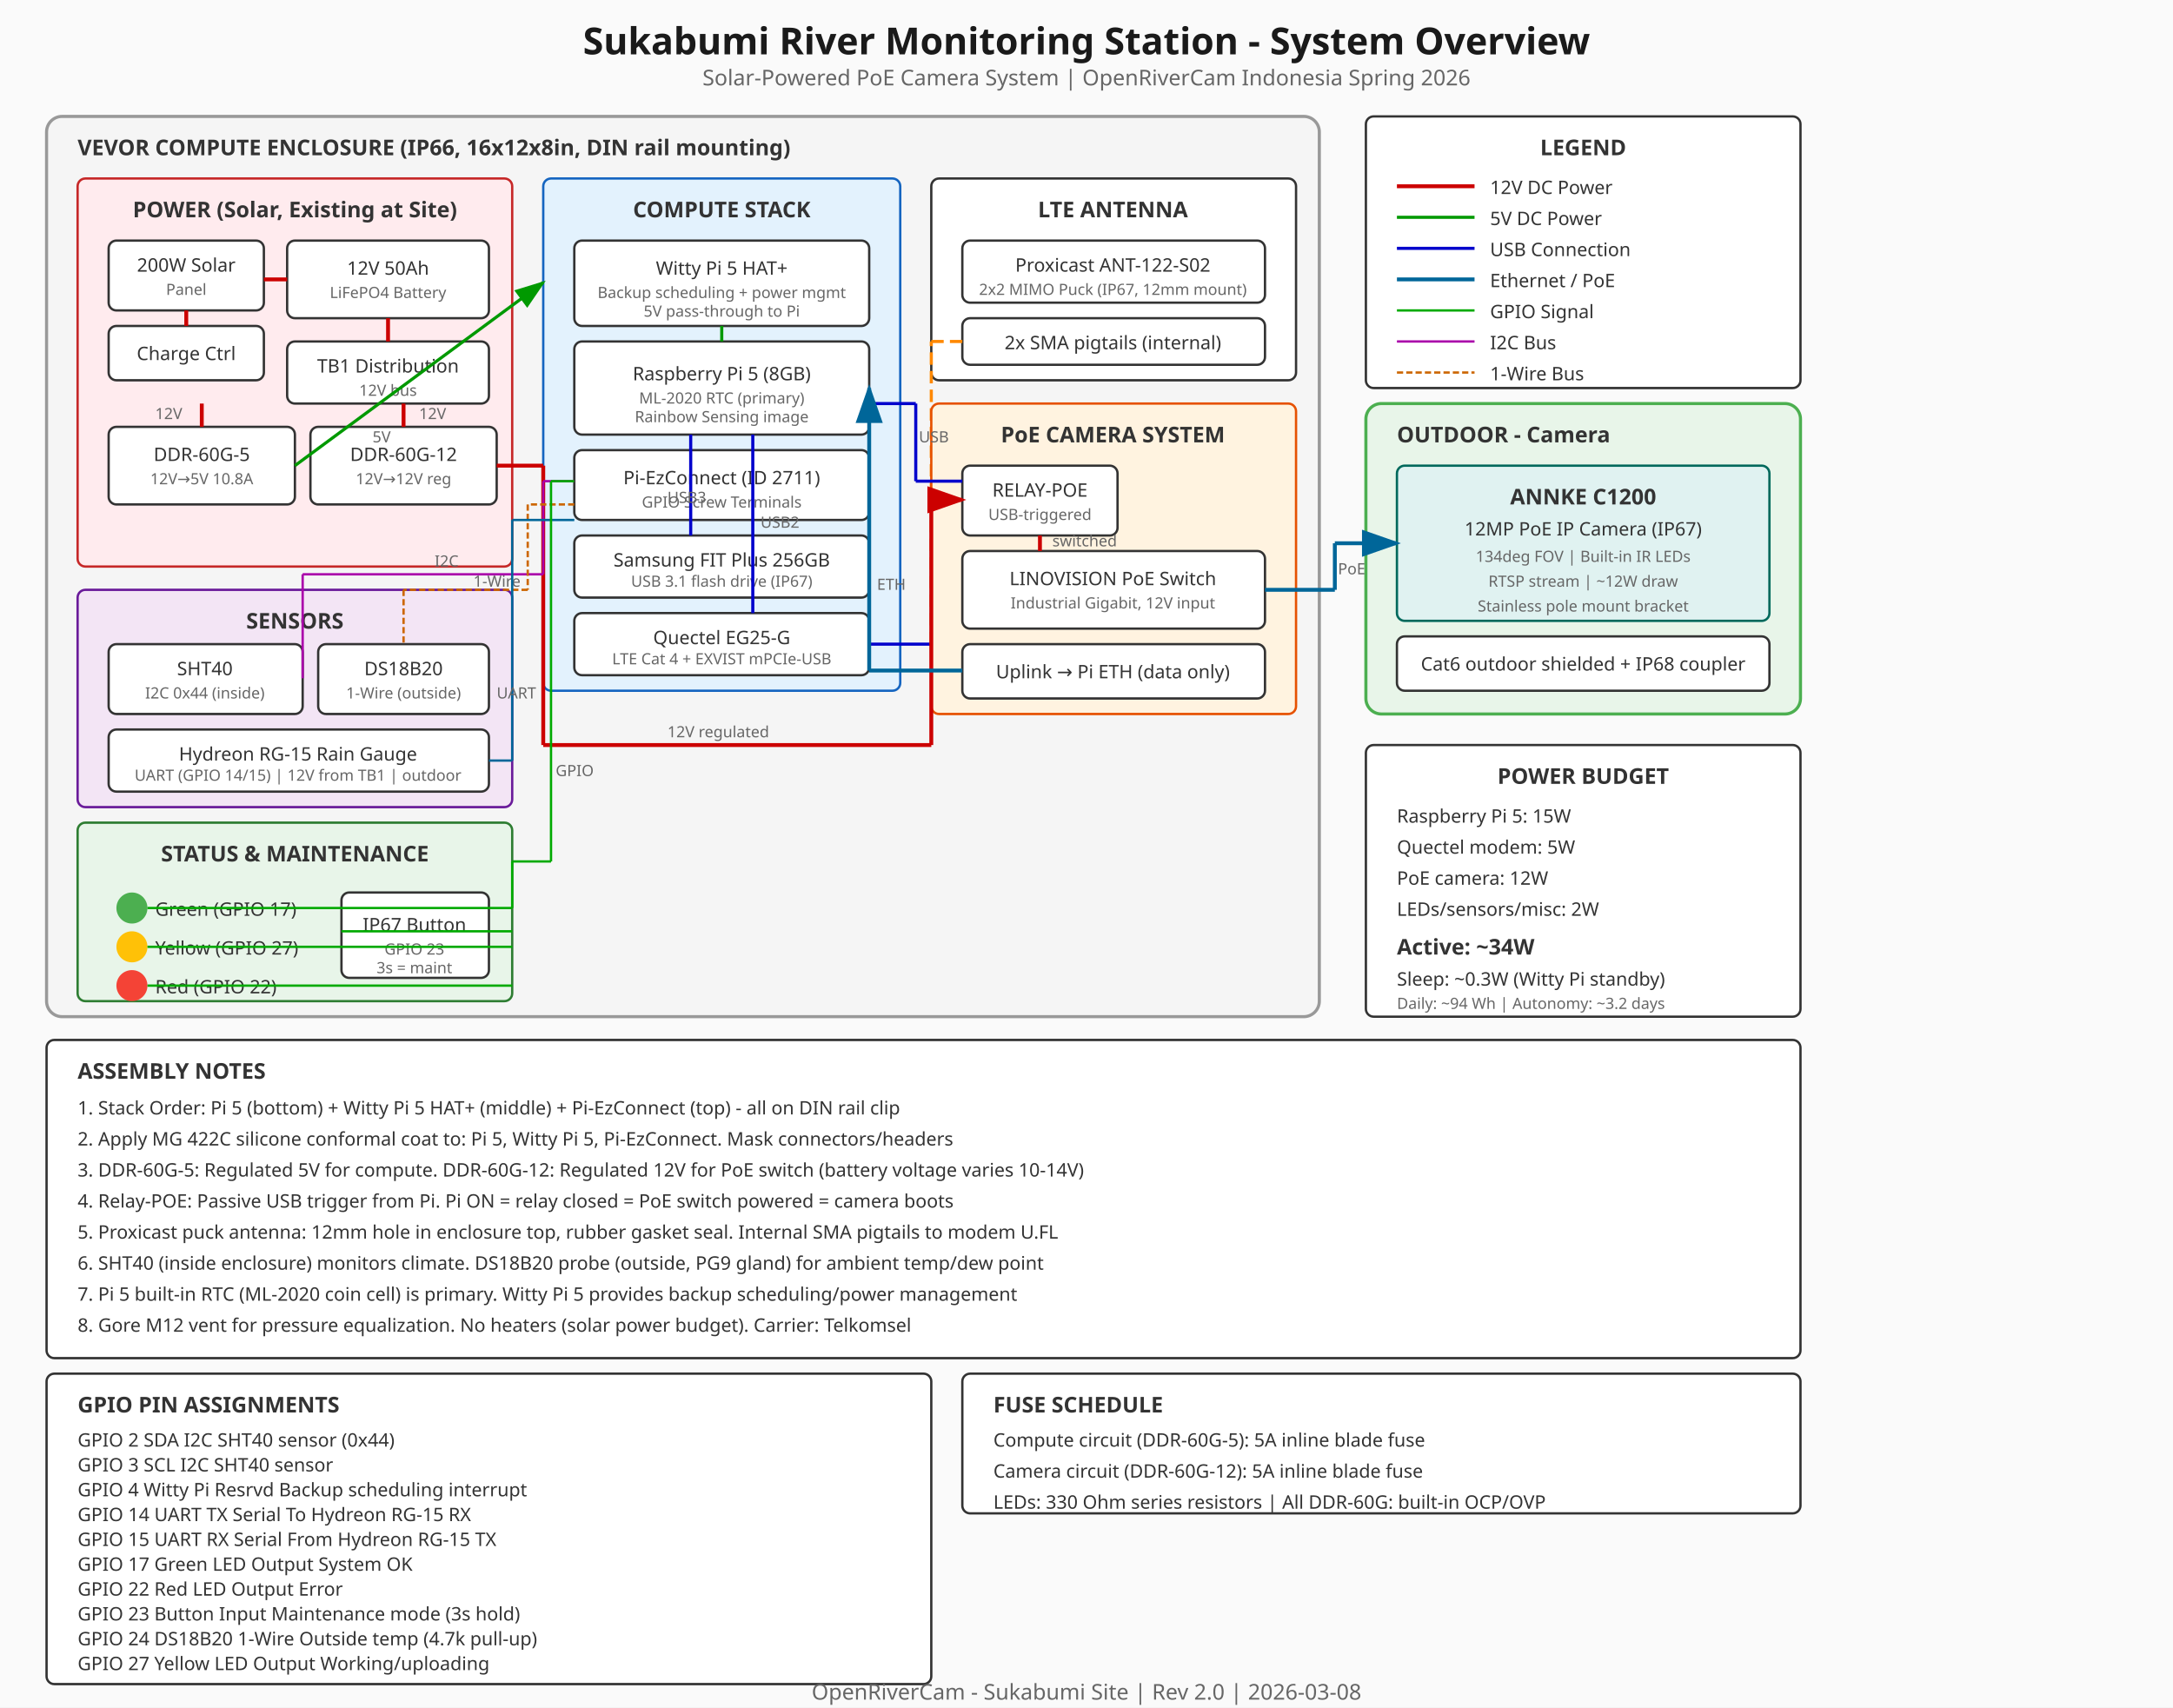
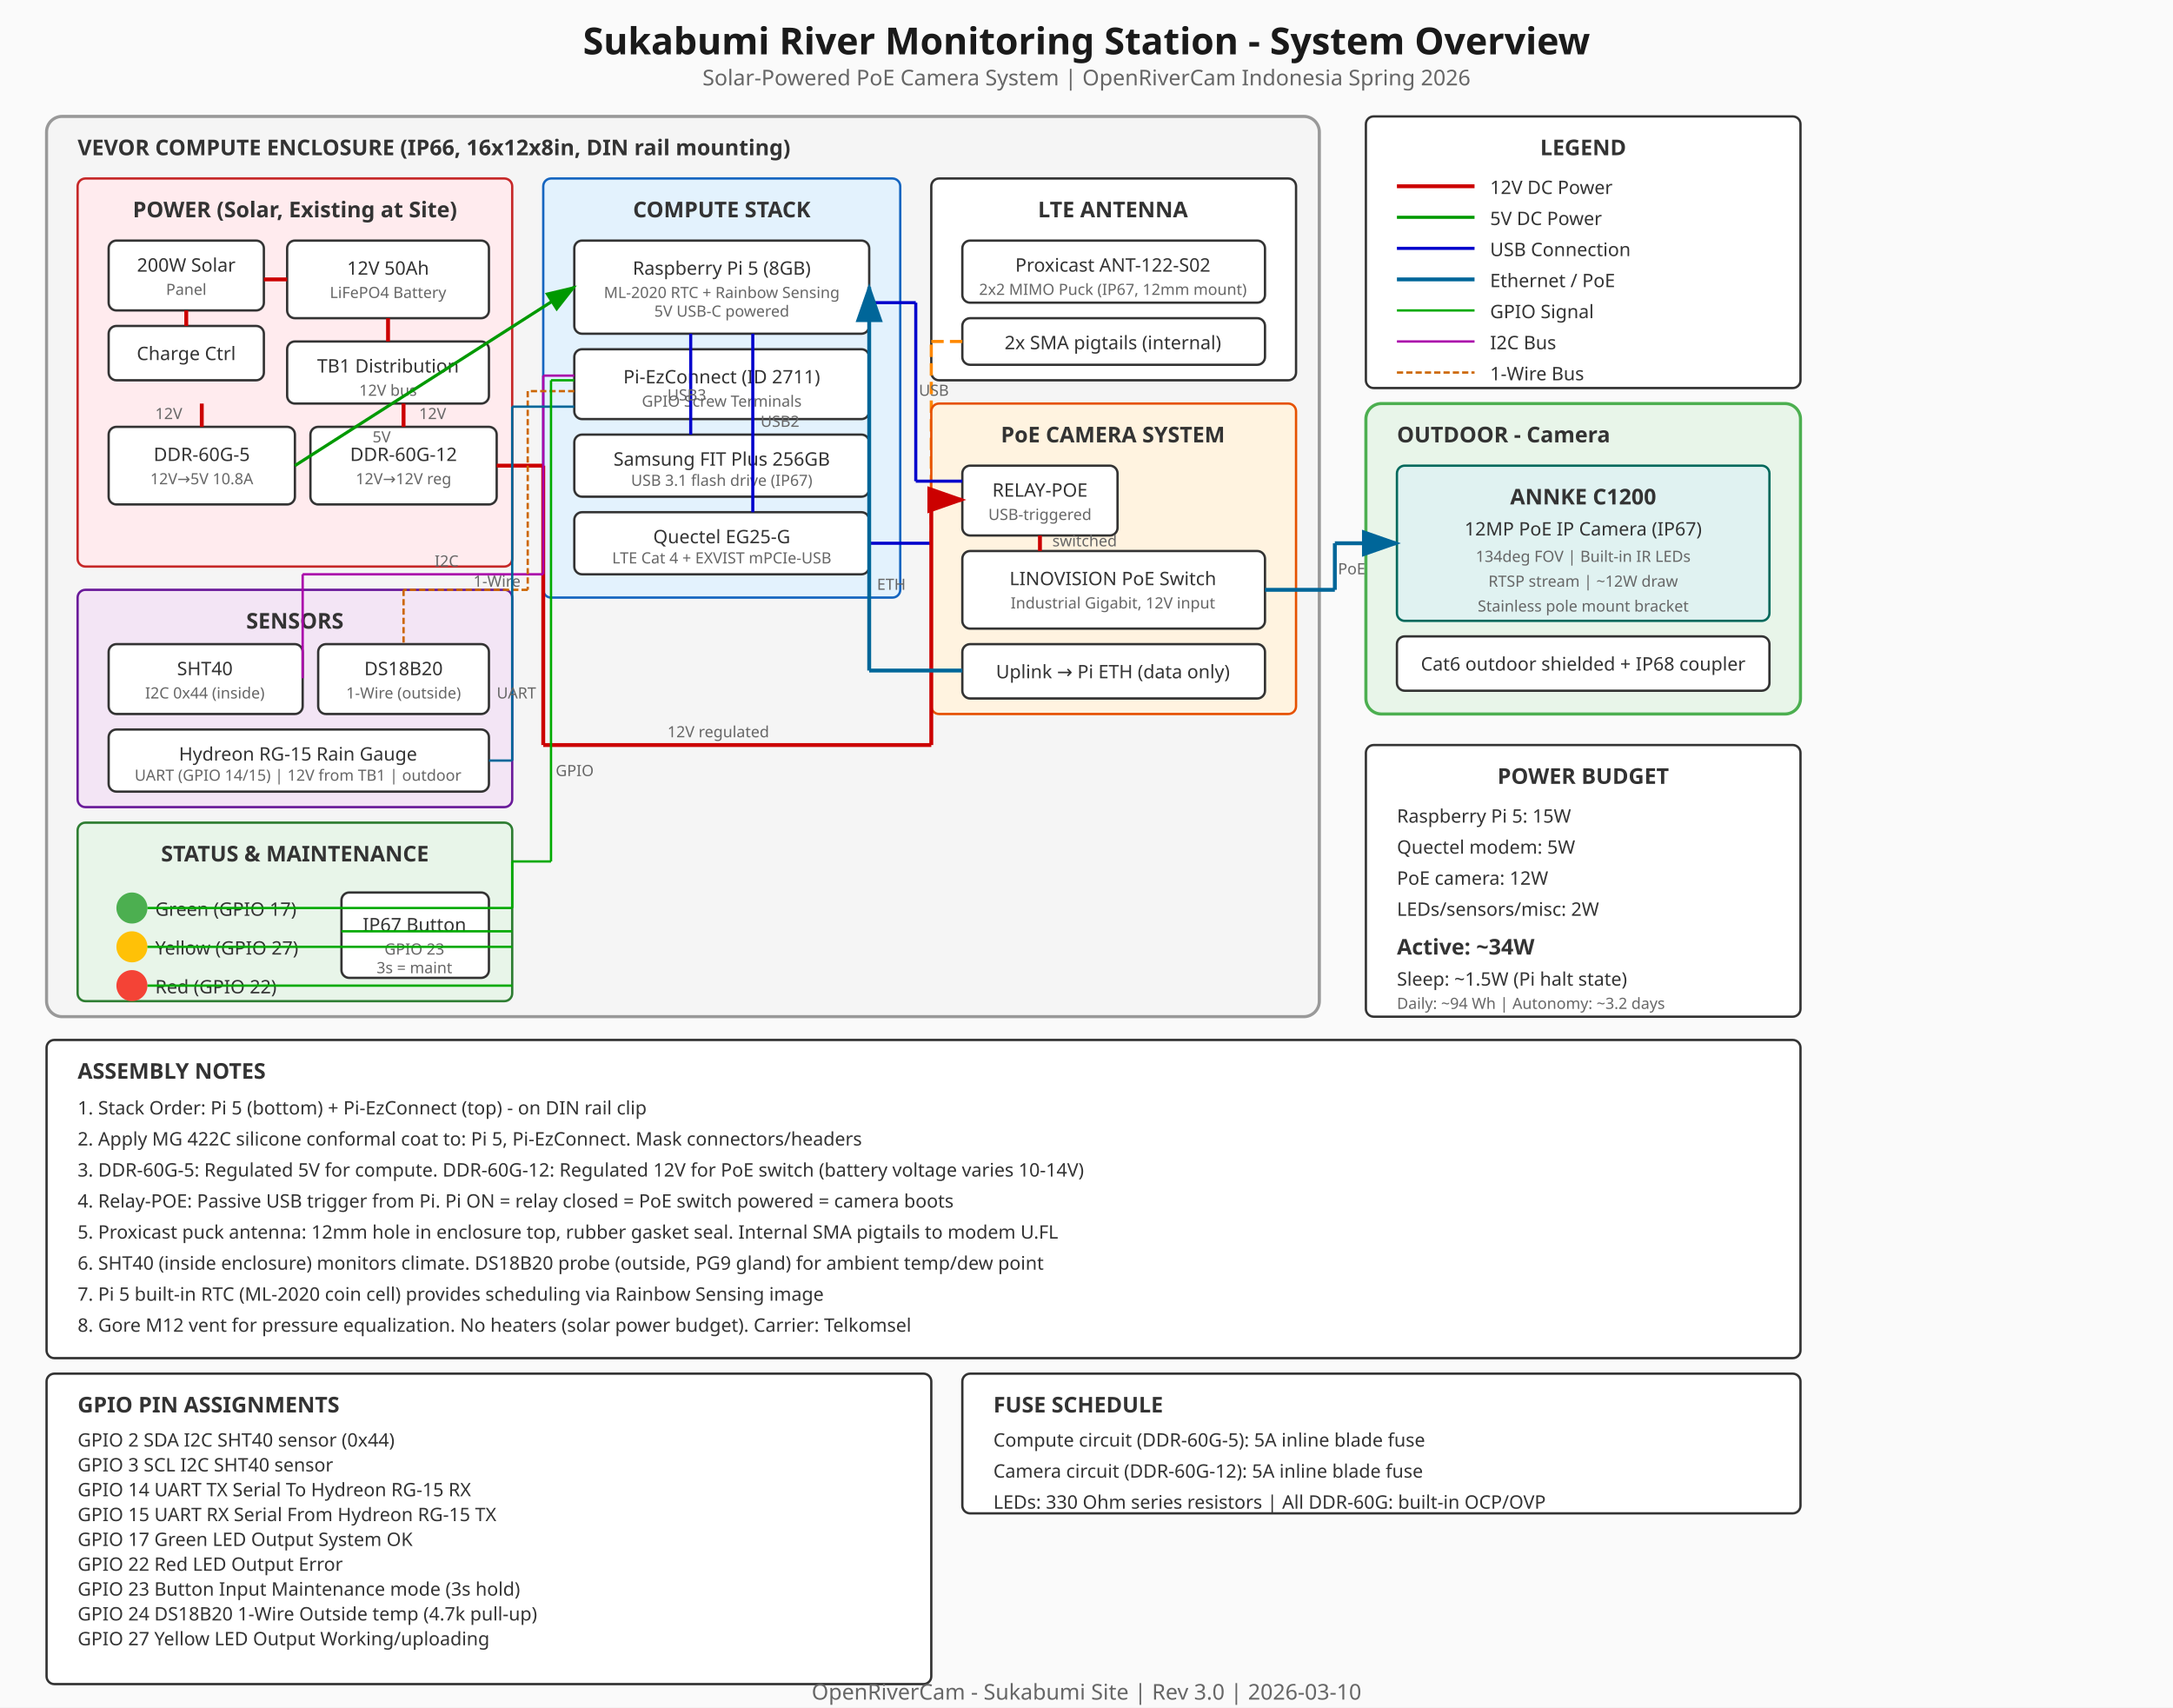
<svg xmlns="http://www.w3.org/2000/svg" viewBox="0 0 1400 1100" width="1400" height="1100">
  <defs>
    <style>
      .title { font: bold 24px sans-serif; fill: #1a1a1a; }
      .subtitle { font: 14px sans-serif; fill: #666; }
      .section-title { font: bold 14px sans-serif; fill: #333; }
      .component { font: 12px sans-serif; fill: #333; }
      .component-detail { font: 10px sans-serif; fill: #666; }
      .wire-12v { stroke: #c00; stroke-width: 2.5; fill: none; }
      .wire-5v { stroke: #090; stroke-width: 2; fill: none; }
      .wire-usb { stroke: #00c; stroke-width: 2; fill: none; }
      .wire-gpio { stroke: #0a0; stroke-width: 1.5; fill: none; }
      .wire-i2c { stroke: #a0a; stroke-width: 1.5; fill: none; }
      .wire-1wire { stroke: #c60; stroke-width: 1.5; fill: none; stroke-dasharray: 4,2; }
      .wire-uart { stroke: #069; stroke-width: 1.5; fill: none; }
      .wire-eth { stroke: #069; stroke-width: 2.5; fill: none; }
      .wire-rf { stroke: #f80; stroke-width: 2; fill: none; stroke-dasharray: 8,4; }
      .enclosure { fill: #f5f5f5; stroke: #999; stroke-width: 2; rx: 10; }
      .enclosure-outdoor { fill: #e8f5e9; stroke: #4caf50; stroke-width: 2; rx: 10; }
      .box { fill: #fff; stroke: #333; stroke-width: 1.5; rx: 5; }
      .box-power { fill: #ffebee; stroke: #c62828; stroke-width: 1.5; rx: 5; }
      .box-compute { fill: #e3f2fd; stroke: #1565c0; stroke-width: 1.5; rx: 5; }
      .box-camera { fill: #fff3e0; stroke: #e65100; stroke-width: 1.5; rx: 5; }
      .box-camera-teal { fill: #e0f2f1; stroke: #00695c; stroke-width: 1.5; rx: 5; }
      .box-sensor { fill: #f3e5f5; stroke: #6a1b9a; stroke-width: 1.5; rx: 5; }
      .box-ui { fill: #e8f5e9; stroke: #2e7d32; stroke-width: 1.5; rx: 5; }
      .connector { fill: #666; }
      .led-green { fill: #4caf50; }
      .led-yellow { fill: #ffc107; }
      .led-red { fill: #f44336; }
      .arrow { fill: #333; }
    </style>
    <marker id="arr" markerWidth="10" markerHeight="7" refX="9" refY="3.5" orient="auto">
      <polygon points="0 0, 10 3.5, 0 7" class="arrow" />
    </marker>
    <marker id="arr-red" markerWidth="10" markerHeight="7" refX="9" refY="3.5" orient="auto">
      <polygon points="0 0, 10 3.5, 0 7" fill="#c00" />
    </marker>
    <marker id="arr-grn" markerWidth="10" markerHeight="7" refX="9" refY="3.5" orient="auto">
      <polygon points="0 0, 10 3.5, 0 7" fill="#090" />
    </marker>
    <marker id="arr-blu" markerWidth="10" markerHeight="7" refX="9" refY="3.5" orient="auto">
      <polygon points="0 0, 10 3.5, 0 7" fill="#00c" />
    </marker>
    <marker id="arr-teal" markerWidth="10" markerHeight="7" refX="9" refY="3.5" orient="auto">
      <polygon points="0 0, 10 3.5, 0 7" fill="#069" />
    </marker>
  </defs>
  <rect width="1400" height="1100" fill="#fafafa" />
  <text x="700" y="35" class="title" text-anchor="middle">Sukabumi River Monitoring Station - System Overview</text>
  <text x="700" y="55" class="subtitle" text-anchor="middle">Solar-Powered PoE Camera System | OpenRiverCam Indonesia Spring 2026</text>
  <rect x="30" y="75" width="820" height="580" class="enclosure" />
  <text x="50" y="100" class="section-title">VEVOR COMPUTE ENCLOSURE (IP66, 16x12x8in, DIN rail mounting)</text>
  <rect x="50" y="115" width="280" height="250" class="box-power" />
  <text x="190" y="140" class="section-title" text-anchor="middle">POWER (Solar, Existing at Site)</text>
  <rect x="70" y="155" width="100" height="45" class="box" />
  <text x="120" y="175" class="component" text-anchor="middle">200W Solar</text>
  <text x="120" y="190" class="component-detail" text-anchor="middle">Panel</text>
  <rect x="70" y="210" width="100" height="35" class="box" />
  <text x="120" y="232" class="component" text-anchor="middle">Charge Ctrl</text>
  <rect x="185" y="155" width="130" height="50" class="box" />
  <text x="250" y="177" class="component" text-anchor="middle">12V 50Ah</text>
  <text x="250" y="192" class="component-detail" text-anchor="middle">LiFePO4 Battery</text>
  <rect x="185" y="220" width="130" height="40" class="box" />
  <text x="250" y="240" class="component" text-anchor="middle">TB1 Distribution</text>
  <text x="250" y="255" class="component-detail" text-anchor="middle">12V bus</text>
  <rect x="70" y="275" width="120" height="50" class="box" />
  <text x="130" y="297" class="component" text-anchor="middle">DDR-60G-5</text>
  <text x="130" y="312" class="component-detail" text-anchor="middle">12V→5V 10.8A</text>
  <rect x="200" y="275" width="120" height="50" class="box" />
  <text x="260" y="297" class="component" text-anchor="middle">DDR-60G-12</text>
  <text x="260" y="312" class="component-detail" text-anchor="middle">12V→12V reg</text>
  <line x1="120" y1="200" x2="120" y2="210" class="wire-12v" />
  <line x1="170" y1="180" x2="185" y2="180" class="wire-12v" />
  <line x1="250" y1="205" x2="250" y2="220" class="wire-12v" />
  <line x1="130" y1="260" x2="130" y2="275" class="wire-12v" />
  <line x1="260" y1="260" x2="260" y2="275" class="wire-12v" />
  <text x="100" y="270" class="component-detail" fill="#c00">12V</text>
  <text x="270" y="270" class="component-detail" fill="#c00">12V</text>
-   <rect x="350" y="115" width="230" height="330" class="box-compute" />
+   <rect x="350" y="115" width="230" height="270" class="box-compute" />
  <text x="465" y="140" class="section-title" text-anchor="middle">COMPUTE STACK</text>
-   <rect x="370" y="155" width="190" height="55" class="box" />
-   <text x="465" y="177" class="component" text-anchor="middle">Witty Pi 5 HAT+</text>
-   <text x="465" y="192" class="component-detail" text-anchor="middle">Backup scheduling + power mgmt</text>
-   <text x="465" y="204" class="component-detail" text-anchor="middle">5V pass-through to Pi</text>
-   <rect x="370" y="220" width="190" height="60" class="box" />
-   <text x="465" y="245" class="component" text-anchor="middle">Raspberry Pi 5 (8GB)</text>
-   <text x="465" y="260" class="component-detail" text-anchor="middle">ML-2020 RTC (primary)</text>
-   <text x="465" y="272" class="component-detail" text-anchor="middle">Rainbow Sensing image</text>
-   <rect x="370" y="290" width="190" height="45" class="box" />
-   <text x="465" y="312" class="component" text-anchor="middle">Pi-EzConnect (ID 2711)</text>
-   <text x="465" y="327" class="component-detail" text-anchor="middle">GPIO Screw Terminals</text>
-   <rect x="370" y="345" width="190" height="40" class="box" />
-   <text x="465" y="365" class="component" text-anchor="middle">Samsung FIT Plus 256GB</text>
-   <text x="465" y="378" class="component-detail" text-anchor="middle">USB 3.1 flash drive (IP67)</text>
-   <rect x="370" y="395" width="190" height="40" class="box" />
-   <text x="465" y="415" class="component" text-anchor="middle">Quectel EG25-G</text>
-   <text x="465" y="428" class="component-detail" text-anchor="middle">LTE Cat 4 + EXVIST mPCIe-USB</text>
-   <line x1="190" y1="300" x2="350" y2="182" class="wire-5v" marker-end="url(#arr-grn)" />
+   <rect x="370" y="155" width="190" height="60" class="box" />
+   <text x="465" y="177" class="component" text-anchor="middle">Raspberry Pi 5 (8GB)</text>
+   <text x="465" y="192" class="component-detail" text-anchor="middle">ML-2020 RTC + Rainbow Sensing</text>
+   <text x="465" y="204" class="component-detail" text-anchor="middle">5V USB-C powered</text>
+   <rect x="370" y="225" width="190" height="45" class="box" />
+   <text x="465" y="247" class="component" text-anchor="middle">Pi-EzConnect (ID 2711)</text>
+   <text x="465" y="262" class="component-detail" text-anchor="middle">GPIO Screw Terminals</text>
+   <rect x="370" y="280" width="190" height="40" class="box" />
+   <text x="465" y="300" class="component" text-anchor="middle">Samsung FIT Plus 256GB</text>
+   <text x="465" y="313" class="component-detail" text-anchor="middle">USB 3.1 flash drive (IP67)</text>
+   <rect x="370" y="330" width="190" height="40" class="box" />
+   <text x="465" y="350" class="component" text-anchor="middle">Quectel EG25-G</text>
+   <text x="465" y="363" class="component-detail" text-anchor="middle">LTE Cat 4 + EXVIST mPCIe-USB</text>
+   <line x1="190" y1="300" x2="370" y2="185" class="wire-5v" marker-end="url(#arr-grn)" />
  <text x="240" y="285" class="component-detail" fill="#090">5V</text>
-   <line x1="465" y1="210" x2="465" y2="220" class="wire-5v" />
-   <line x1="445" y1="280" x2="445" y2="345" class="wire-usb" />
-   <text x="430" y="324" class="component-detail" fill="#00c">USB3</text>
-   <line x1="485" y1="280" x2="485" y2="395" class="wire-usb" />
-   <text x="490" y="340" class="component-detail" fill="#00c">USB2</text>
+   <line x1="445" y1="215" x2="445" y2="280" class="wire-usb" />
+   <text x="430" y="258" class="component-detail" fill="#00c">USB3</text>
+   <line x1="485" y1="215" x2="485" y2="330" class="wire-usb" />
+   <text x="490" y="275" class="component-detail" fill="#00c">USB2</text>
  <rect x="600" y="115" width="235" height="130" class="box" />
  <text x="717" y="140" class="section-title" text-anchor="middle">LTE ANTENNA</text>
  <rect x="620" y="155" width="195" height="40" class="box" />
  <text x="717" y="175" class="component" text-anchor="middle">Proxicast ANT-122-S02</text>
  <text x="717" y="190" class="component-detail" text-anchor="middle">2x2 MIMO Puck (IP67, 12mm mount)</text>
  <rect x="620" y="205" width="195" height="30" class="box" />
  <text x="717" y="225" class="component" text-anchor="middle">2x SMA pigtails (internal)</text>
-   <line x1="560" y1="415" x2="600" y2="415" class="wire-usb" />
-   <line x1="600" y1="415" x2="600" y2="220" class="wire-rf" />
+   <line x1="560" y1="350" x2="600" y2="350" class="wire-usb" />
+   <line x1="600" y1="350" x2="600" y2="220" class="wire-rf" />
  <line x1="600" y1="220" x2="620" y2="220" class="wire-rf" />
-   <text x="605" y="320" class="component-detail" fill="#f80">RF</text>
+   <text x="605" y="290" class="component-detail" fill="#f80">RF</text>
  <rect x="600" y="260" width="235" height="200" class="box-camera" />
  <text x="717" y="285" class="section-title" text-anchor="middle">PoE CAMERA SYSTEM</text>
  <rect x="620" y="300" width="100" height="45" class="box" />
  <text x="670" y="320" class="component" text-anchor="middle">RELAY-POE</text>
  <text x="670" y="335" class="component-detail" text-anchor="middle">USB-triggered</text>
  <rect x="620" y="355" width="195" height="50" class="box" />
  <text x="717" y="377" class="component" text-anchor="middle">LINOVISION PoE Switch</text>
  <text x="717" y="392" class="component-detail" text-anchor="middle">Industrial Gigabit, 12V input</text>
  <rect x="620" y="415" width="195" height="35" class="box" />
  <text x="717" y="437" class="component" text-anchor="middle">Uplink → Pi ETH (data only)</text>
  <line x1="320" y1="300" x2="350" y2="300" class="wire-12v" />
  <line x1="350" y1="300" x2="350" y2="480" class="wire-12v" />
  <line x1="350" y1="480" x2="600" y2="480" class="wire-12v" />
  <line x1="600" y1="480" x2="600" y2="322" class="wire-12v" />
  <line x1="600" y1="322" x2="620" y2="322" class="wire-12v" marker-end="url(#arr-red)" />
  <text x="430" y="475" class="component-detail" fill="#c00">12V regulated</text>
  <line x1="670" y1="345" x2="670" y2="355" class="wire-12v" />
  <text x="678" y="352" class="component-detail" fill="#c00">switched</text>
-   <line x1="560" y1="260" x2="590" y2="260" class="wire-usb" />
-   <line x1="590" y1="260" x2="590" y2="310" class="wire-usb" />
+   <line x1="560" y1="195" x2="590" y2="195" class="wire-usb" />
+   <line x1="590" y1="195" x2="590" y2="310" class="wire-usb" />
  <line x1="590" y1="310" x2="620" y2="310" class="wire-usb" />
-   <text x="592" y="285" class="component-detail" fill="#00c">USB</text>
+   <text x="592" y="255" class="component-detail" fill="#00c">USB</text>
  <line x1="620" y1="432" x2="560" y2="432" class="wire-eth" />
-   <line x1="560" y1="432" x2="560" y2="260" class="wire-eth" />
-   <line x1="560" y1="260" x2="560" y2="250" class="wire-eth" marker-end="url(#arr-teal)" />
+   <line x1="560" y1="432" x2="560" y2="195" class="wire-eth" />
+   <line x1="560" y1="195" x2="560" y2="185" class="wire-eth" marker-end="url(#arr-teal)" />
  <text x="565" y="380" class="component-detail" fill="#069">ETH</text>
  <rect x="880" y="260" width="280" height="200" class="enclosure-outdoor" />
  <text x="900" y="285" class="section-title">OUTDOOR - Camera</text>
  <rect x="900" y="300" width="240" height="100" class="box-camera-teal" />
  <text x="1020" y="325" class="section-title" text-anchor="middle">ANNKE C1200</text>
  <text x="1020" y="345" class="component" text-anchor="middle">12MP PoE IP Camera (IP67)</text>
  <text x="1020" y="362" class="component-detail" text-anchor="middle">134deg FOV | Built-in IR LEDs</text>
  <text x="1020" y="378" class="component-detail" text-anchor="middle">RTSP stream | ~12W draw</text>
  <text x="1020" y="394" class="component-detail" text-anchor="middle">Stainless pole mount bracket</text>
  <rect x="900" y="410" width="240" height="35" class="box" />
  <text x="1020" y="432" class="component" text-anchor="middle">Cat6 outdoor shielded + IP68 coupler</text>
  <line x1="815" y1="380" x2="860" y2="380" class="wire-eth" />
  <line x1="860" y1="380" x2="860" y2="350" class="wire-eth" />
  <line x1="860" y1="350" x2="900" y2="350" class="wire-eth" marker-end="url(#arr-teal)" />
  <text x="862" y="370" class="component-detail" fill="#069">PoE</text>
  <rect x="50" y="380" width="280" height="140" class="box-sensor" />
  <text x="190" y="405" class="section-title" text-anchor="middle">SENSORS</text>
  <rect x="70" y="415" width="125" height="45" class="box" />
  <text x="132" y="435" class="component" text-anchor="middle">SHT40</text>
  <text x="132" y="450" class="component-detail" text-anchor="middle">I2C 0x44 (inside)</text>
  <rect x="205" y="415" width="110" height="45" class="box" />
  <text x="260" y="435" class="component" text-anchor="middle">DS18B20</text>
  <text x="260" y="450" class="component-detail" text-anchor="middle">1-Wire (outside)</text>
  <rect x="70" y="470" width="245" height="40" class="box" />
  <text x="192" y="490" class="component" text-anchor="middle">Hydreon RG-15 Rain Gauge</text>
  <text x="192" y="503" class="component-detail" text-anchor="middle">UART (GPIO 14/15) | 12V from TB1 | outdoor</text>
-   <line x1="370" y1="310" x2="350" y2="310" class="wire-i2c" />
-   <line x1="350" y1="310" x2="350" y2="370" class="wire-i2c" />
+   <line x1="370" y1="242" x2="350" y2="242" class="wire-i2c" />
+   <line x1="350" y1="242" x2="350" y2="370" class="wire-i2c" />
  <line x1="350" y1="370" x2="195" y2="370" class="wire-i2c" />
  <line x1="195" y1="370" x2="195" y2="415" class="wire-i2c" />
  <line x1="195" y1="415" x2="195" y2="437" class="wire-i2c" />
  <text x="280" y="365" class="component-detail" fill="#a0a">I2C</text>
-   <line x1="370" y1="325" x2="340" y2="325" class="wire-1wire" />
-   <line x1="340" y1="325" x2="340" y2="380" class="wire-1wire" />
+   <line x1="370" y1="252" x2="340" y2="252" class="wire-1wire" />
+   <line x1="340" y1="252" x2="340" y2="380" class="wire-1wire" />
  <line x1="340" y1="380" x2="260" y2="380" class="wire-1wire" />
  <line x1="260" y1="380" x2="260" y2="415" class="wire-1wire" />
  <text x="305" y="378" class="component-detail" fill="#c60">1-Wire</text>
-   <line x1="370" y1="335" x2="330" y2="335" class="wire-uart" />
-   <line x1="330" y1="335" x2="330" y2="490" class="wire-uart" />
+   <line x1="370" y1="262" x2="330" y2="262" class="wire-uart" />
+   <line x1="330" y1="262" x2="330" y2="490" class="wire-uart" />
  <line x1="330" y1="490" x2="315" y2="490" class="wire-uart" />
  <text x="320" y="450" class="component-detail" fill="#069">UART</text>
  <rect x="50" y="530" width="280" height="115" class="box-ui" />
  <text x="190" y="555" class="section-title" text-anchor="middle">STATUS &amp; MAINTENANCE</text>
  <circle cx="85" cy="585" r="10" class="led-green" />
  <text x="100" y="590" class="component">Green (GPIO 17)</text>
  <circle cx="85" cy="610" r="10" class="led-yellow" />
  <text x="100" y="615" class="component">Yellow (GPIO 27)</text>
  <circle cx="85" cy="635" r="10" class="led-red" />
  <text x="100" y="640" class="component">Red (GPIO 22)</text>
  <rect x="220" y="575" width="95" height="55" class="box" />
  <text x="267" y="600" class="component" text-anchor="middle">IP67 Button</text>
  <text x="267" y="615" class="component-detail" text-anchor="middle">GPIO 23</text>
  <text x="267" y="627" class="component-detail" text-anchor="middle">3s = maint</text>
-   <line x1="370" y1="310" x2="355" y2="310" class="wire-gpio" />
-   <line x1="355" y1="310" x2="355" y2="555" class="wire-gpio" />
+   <line x1="370" y1="245" x2="355" y2="245" class="wire-gpio" />
+   <line x1="355" y1="245" x2="355" y2="555" class="wire-gpio" />
  <line x1="355" y1="555" x2="330" y2="555" class="wire-gpio" />
  <line x1="330" y1="555" x2="330" y2="585" class="wire-gpio" />
  <line x1="330" y1="585" x2="95" y2="585" class="wire-gpio" />
  <line x1="330" y1="610" x2="95" y2="610" class="wire-gpio" />
  <line x1="330" y1="635" x2="95" y2="635" class="wire-gpio" />
  <line x1="330" y1="600" x2="220" y2="600" class="wire-gpio" />
  <text x="358" y="500" class="component-detail" fill="#0a0">GPIO</text>
  <rect x="880" y="75" width="280" height="175" class="box" fill="#fff" />
  <text x="1020" y="100" class="section-title" text-anchor="middle">LEGEND</text>
  <line x1="900" y1="120" x2="950" y2="120" class="wire-12v" />
  <text x="960" y="125" class="component">12V DC Power</text>
  <line x1="900" y1="140" x2="950" y2="140" class="wire-5v" />
  <text x="960" y="145" class="component">5V DC Power</text>
  <line x1="900" y1="160" x2="950" y2="160" class="wire-usb" />
  <text x="960" y="165" class="component">USB Connection</text>
  <line x1="900" y1="180" x2="950" y2="180" class="wire-eth" />
  <text x="960" y="185" class="component">Ethernet / PoE</text>
  <line x1="900" y1="200" x2="950" y2="200" class="wire-gpio" />
  <text x="960" y="205" class="component">GPIO Signal</text>
  <line x1="900" y1="220" x2="950" y2="220" class="wire-i2c" />
  <text x="960" y="225" class="component">I2C Bus</text>
  <line x1="900" y1="240" x2="950" y2="240" class="wire-1wire" />
  <text x="960" y="245" class="component">1-Wire Bus</text>
  <rect x="880" y="480" width="280" height="175" class="box" fill="#fffde7" />
  <text x="1020" y="505" class="section-title" text-anchor="middle">POWER BUDGET</text>
  <text x="900" y="530" class="component">Raspberry Pi 5: 15W</text>
  <text x="900" y="550" class="component">Quectel modem: 5W</text>
  <text x="900" y="570" class="component">PoE camera: 12W</text>
  <text x="900" y="590" class="component">LEDs/sensors/misc: 2W</text>
  <text x="900" y="615" class="section-title">Active: ~34W</text>
-   <text x="900" y="635" class="component">Sleep: ~0.3W (Witty Pi standby)</text>
+   <text x="900" y="635" class="component">Sleep: ~1.5W (Pi halt state)</text>
  <text x="900" y="650" class="component-detail">Daily: ~94 Wh | Autonomy: ~3.2 days</text>
  <rect x="30" y="670" width="1130" height="205" class="box" fill="#fffde7" />
  <text x="50" y="695" class="section-title">ASSEMBLY NOTES</text>
-   <text x="50" y="718" class="component">1. Stack Order: Pi 5 (bottom) + Witty Pi 5 HAT+ (middle) + Pi-EzConnect (top) - all on DIN rail clip</text>
-   <text x="50" y="738" class="component">2. Apply MG 422C silicone conformal coat to: Pi 5, Witty Pi 5, Pi-EzConnect. Mask connectors/headers</text>
+   <text x="50" y="718" class="component">1. Stack Order: Pi 5 (bottom) + Pi-EzConnect (top) - on DIN rail clip</text>
+   <text x="50" y="738" class="component">2. Apply MG 422C silicone conformal coat to: Pi 5, Pi-EzConnect. Mask connectors/headers</text>
  <text x="50" y="758" class="component">3. DDR-60G-5: Regulated 5V for compute. DDR-60G-12: Regulated 12V for PoE switch (battery voltage varies 10-14V)</text>
  <text x="50" y="778" class="component">4. Relay-POE: Passive USB trigger from Pi. Pi ON = relay closed = PoE switch powered = camera boots</text>
  <text x="50" y="798" class="component">5. Proxicast puck antenna: 12mm hole in enclosure top, rubber gasket seal. Internal SMA pigtails to modem U.FL</text>
  <text x="50" y="818" class="component">6. SHT40 (inside enclosure) monitors climate. DS18B20 probe (outside, PG9 gland) for ambient temp/dew point</text>
-   <text x="50" y="838" class="component">7. Pi 5 built-in RTC (ML-2020 coin cell) is primary. Witty Pi 5 provides backup scheduling/power management</text>
+   <text x="50" y="838" class="component">7. Pi 5 built-in RTC (ML-2020 coin cell) provides scheduling via Rainbow Sensing image</text>
  <text x="50" y="858" class="component">8. Gore M12 vent for pressure equalization. No heaters (solar power budget). Carrier: Telkomsel</text>
  <rect x="30" y="885" width="570" height="200" class="box" fill="#fff" />
  <text x="50" y="910" class="section-title">GPIO PIN ASSIGNMENTS</text>
  <text x="50" y="932" class="component" font-family="monospace">GPIO  2  SDA        I2C      SHT40 sensor (0x44)</text>
  <text x="50" y="948" class="component" font-family="monospace">GPIO  3  SCL        I2C      SHT40 sensor</text>
-   <text x="50" y="964" class="component" font-family="monospace">GPIO  4  Witty Pi   Resrvd   Backup scheduling interrupt</text>
-   <text x="50" y="980" class="component" font-family="monospace">GPIO 14  UART TX    Serial   To Hydreon RG-15 RX</text>
-   <text x="50" y="996" class="component" font-family="monospace">GPIO 15  UART RX    Serial   From Hydreon RG-15 TX</text>
-   <text x="50" y="1012" class="component" font-family="monospace">GPIO 17  Green LED  Output   System OK</text>
-   <text x="50" y="1028" class="component" font-family="monospace">GPIO 22  Red LED    Output   Error</text>
-   <text x="50" y="1044" class="component" font-family="monospace">GPIO 23  Button     Input    Maintenance mode (3s hold)</text>
-   <text x="50" y="1060" class="component" font-family="monospace">GPIO 24  DS18B20    1-Wire   Outside temp (4.7k pull-up)</text>
-   <text x="50" y="1076" class="component" font-family="monospace">GPIO 27  Yellow LED Output   Working/uploading</text>
+   <text x="50" y="964" class="component" font-family="monospace">GPIO 14  UART TX    Serial   To Hydreon RG-15 RX</text>
+   <text x="50" y="980" class="component" font-family="monospace">GPIO 15  UART RX    Serial   From Hydreon RG-15 TX</text>
+   <text x="50" y="996" class="component" font-family="monospace">GPIO 17  Green LED  Output   System OK</text>
+   <text x="50" y="1012" class="component" font-family="monospace">GPIO 22  Red LED    Output   Error</text>
+   <text x="50" y="1028" class="component" font-family="monospace">GPIO 23  Button     Input    Maintenance mode (3s hold)</text>
+   <text x="50" y="1044" class="component" font-family="monospace">GPIO 24  DS18B20    1-Wire   Outside temp (4.7k pull-up)</text>
+   <text x="50" y="1060" class="component" font-family="monospace">GPIO 27  Yellow LED Output   Working/uploading</text>
  <rect x="620" y="885" width="540" height="90" class="box" fill="#fff" />
  <text x="640" y="910" class="section-title">FUSE SCHEDULE</text>
  <text x="640" y="932" class="component">Compute circuit (DDR-60G-5): 5A inline blade fuse</text>
  <text x="640" y="952" class="component">Camera circuit (DDR-60G-12): 5A inline blade fuse</text>
  <text x="640" y="972" class="component">LEDs: 330 Ohm series resistors | All DDR-60G: built-in OCP/OVP</text>
-   <text x="700" y="1095" class="subtitle" text-anchor="middle">OpenRiverCam - Sukabumi Site | Rev 2.0 | 2026-03-08</text>
+   <text x="700" y="1095" class="subtitle" text-anchor="middle">OpenRiverCam - Sukabumi Site | Rev 3.0 | 2026-03-10</text>
</svg>
